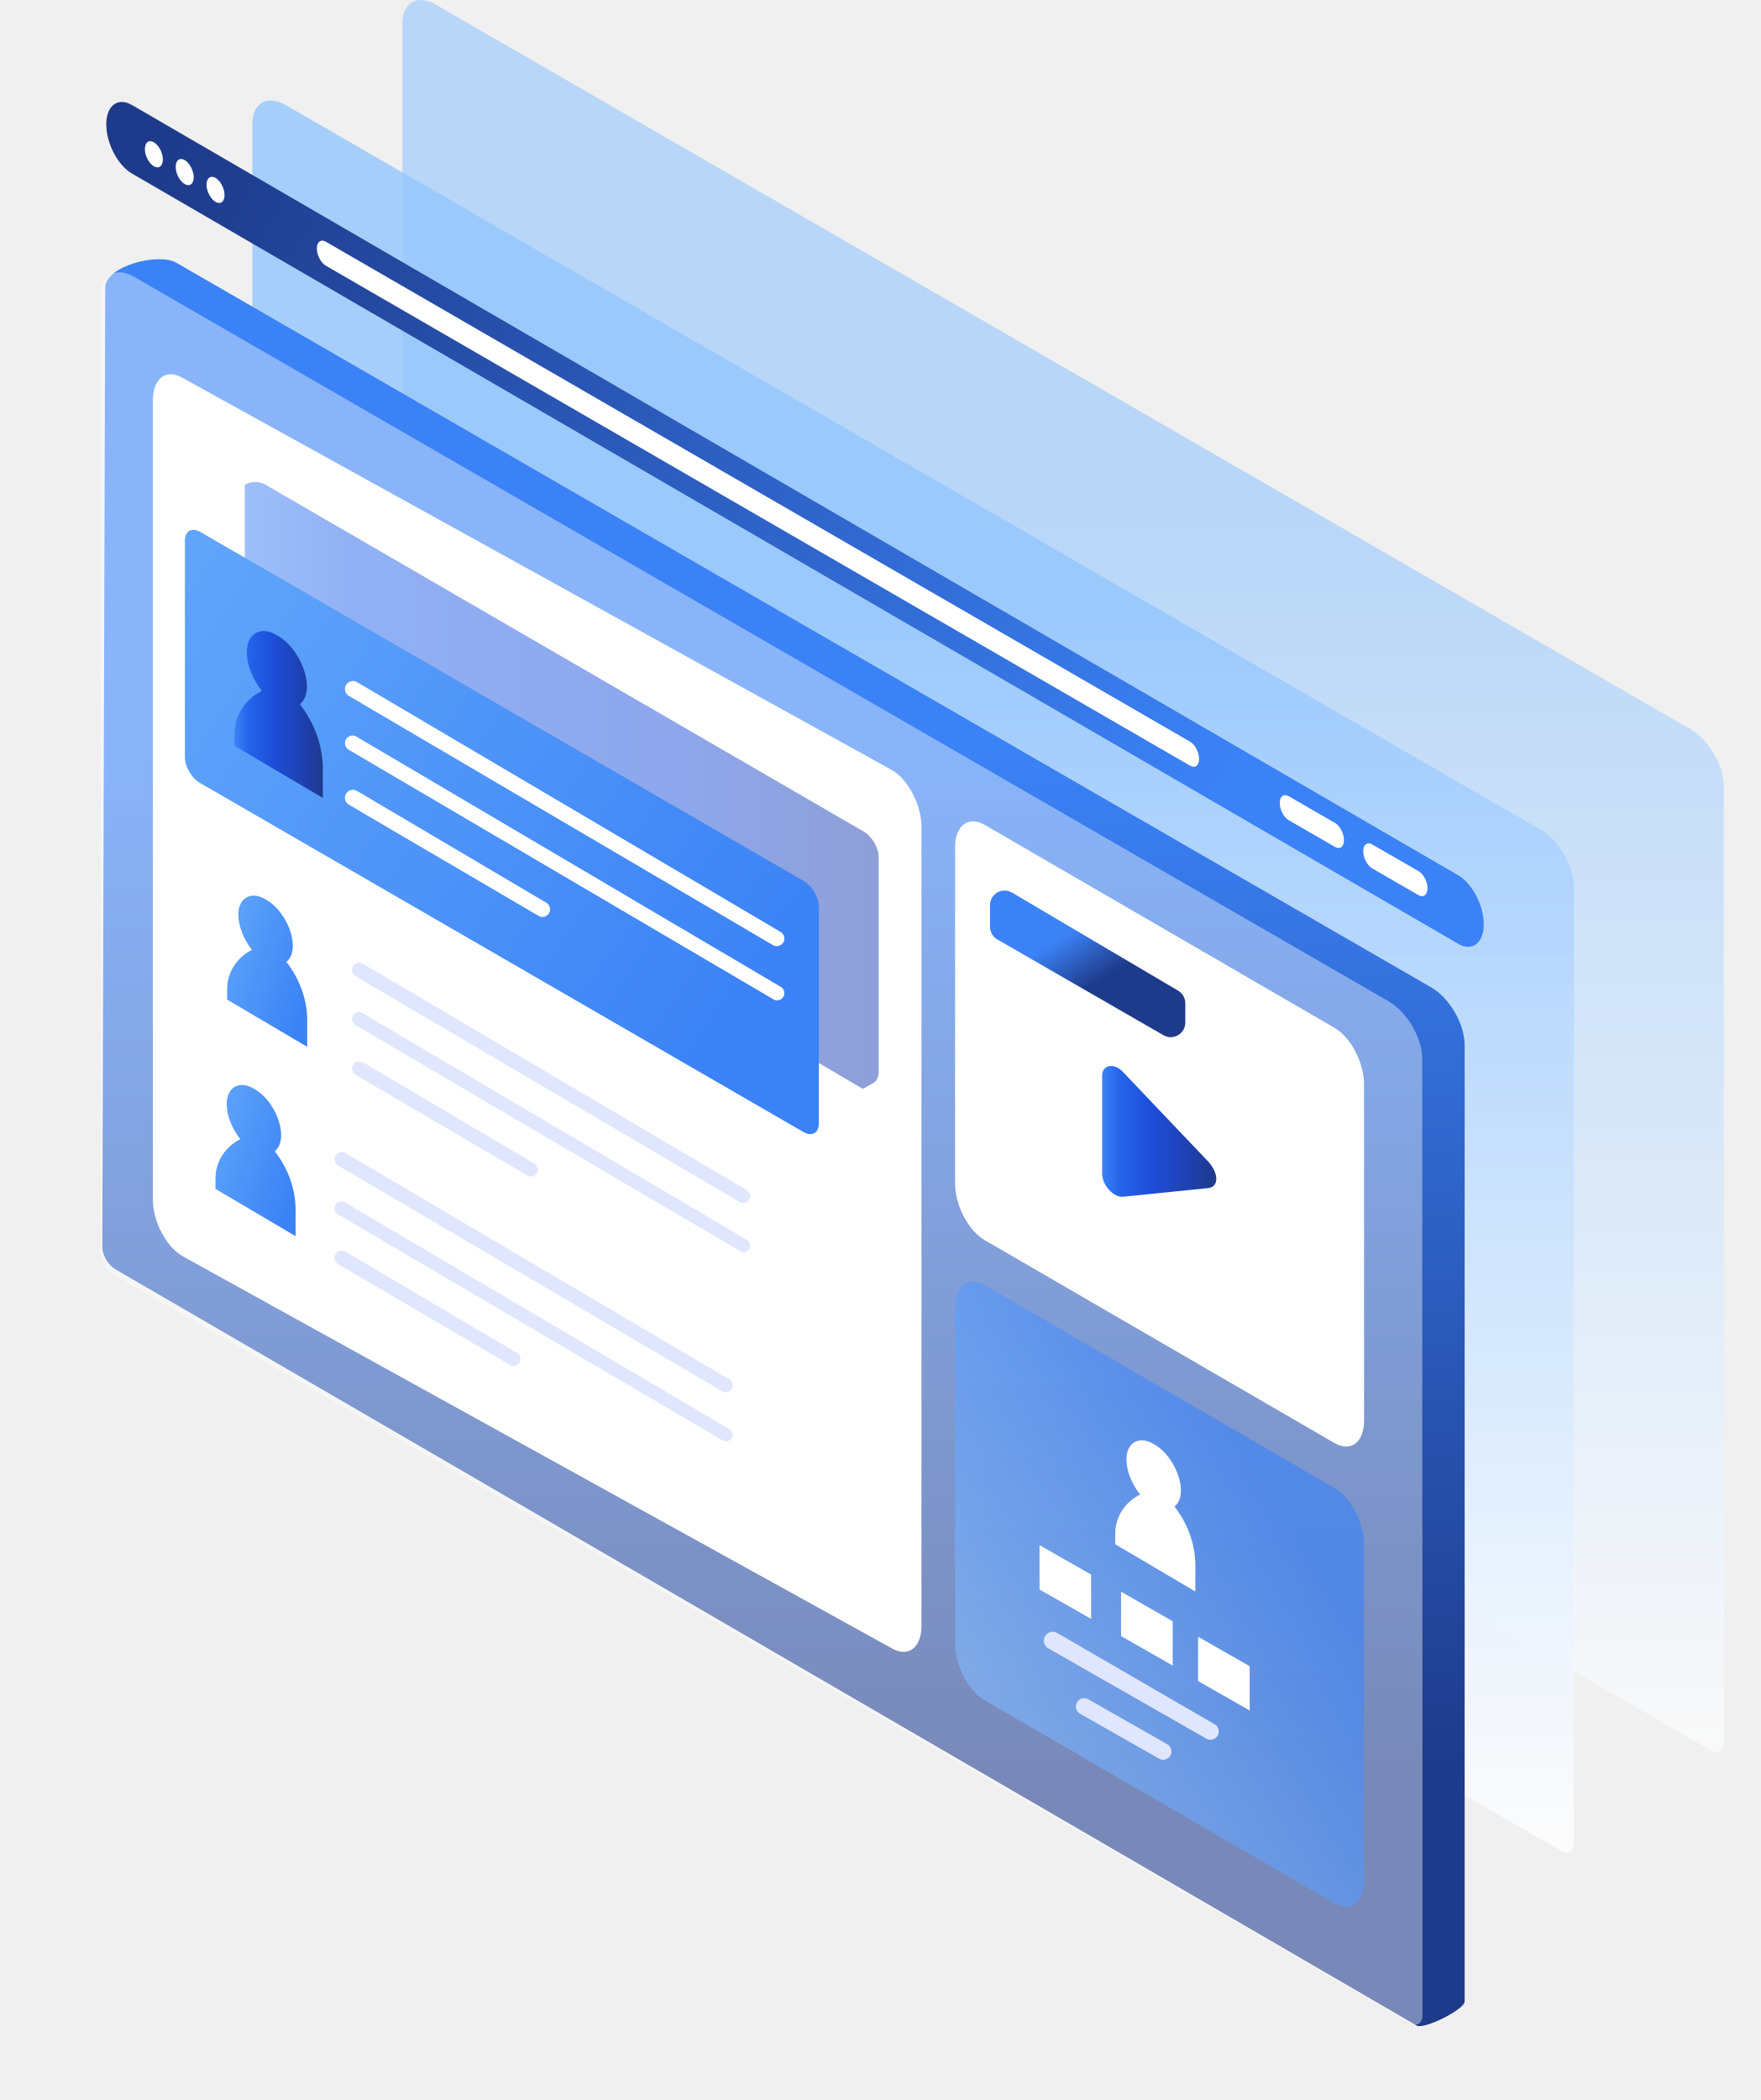
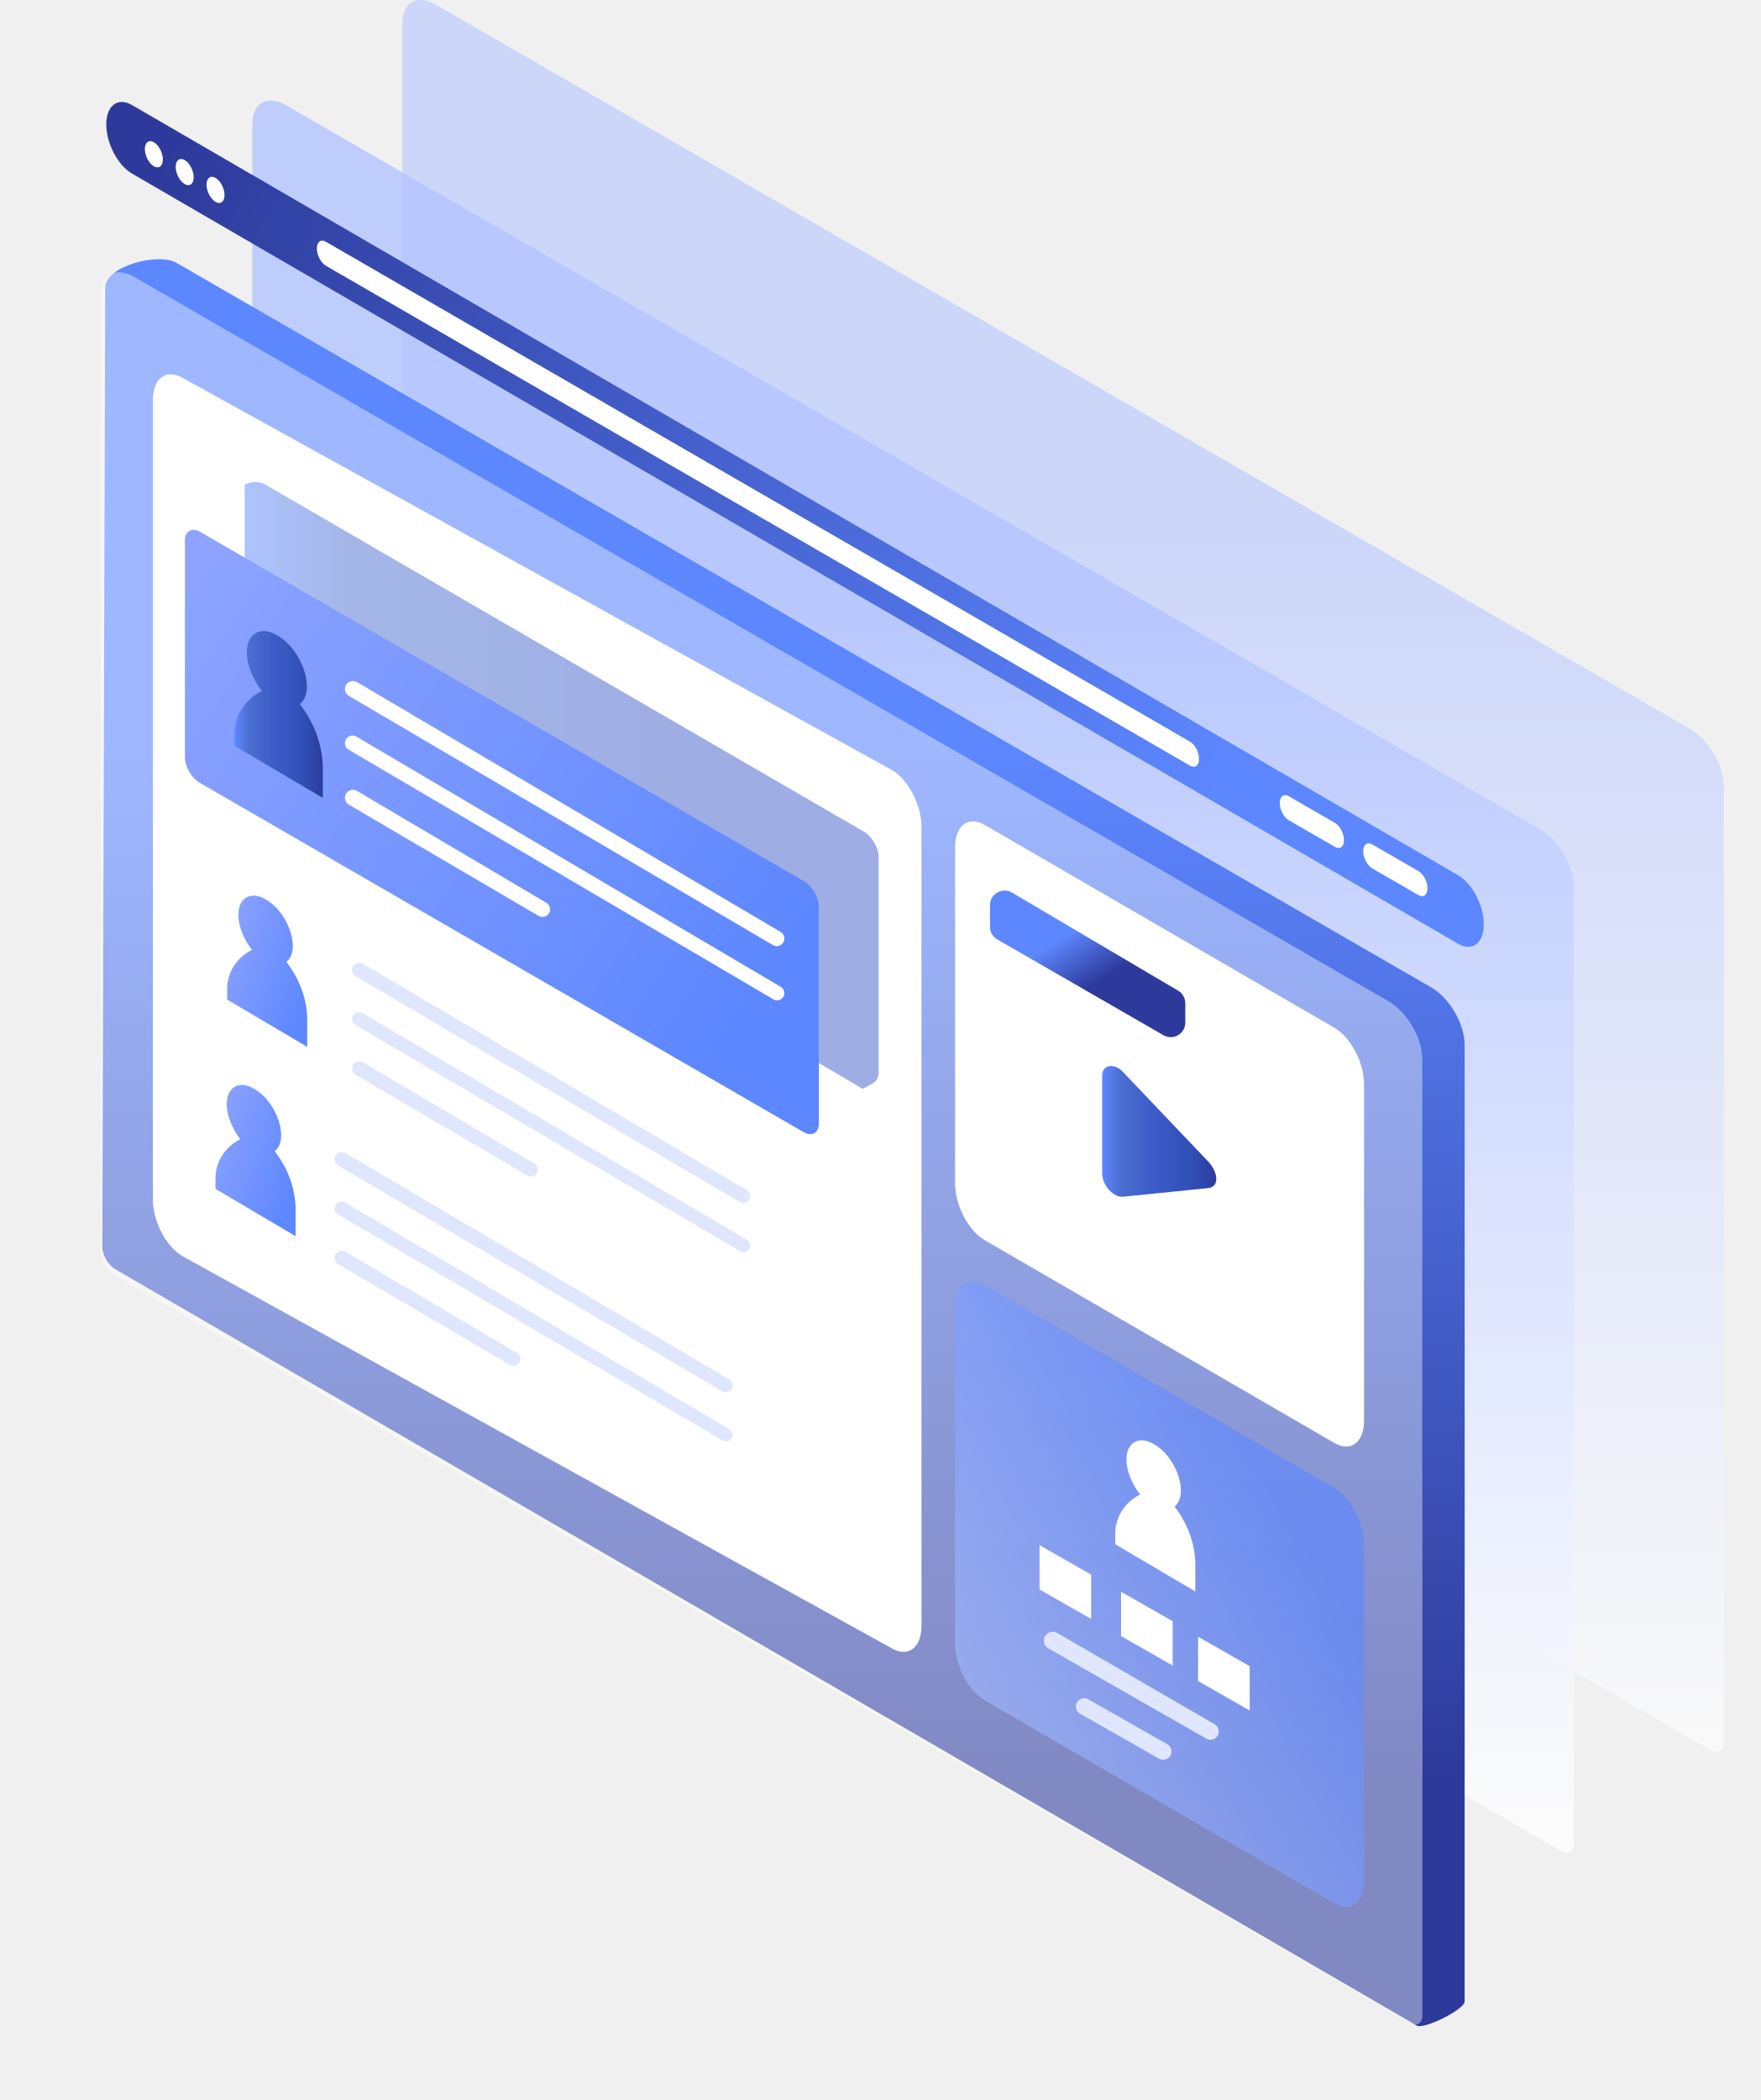
<svg xmlns="http://www.w3.org/2000/svg" width="1209" height="1442" fill="none">
  <path fill="url(#a)" fill-opacity=".6" d="M299.286 3.163c-12.689-7.334-22.952-1.486-22.952 13.115v656.574c0 5.596 3.935 12.416 8.842 15.301l890.004 513.787c4.87 2.82 8.82.54 8.82-5.06V540.311c0-14.591-10.28-32.329-23.01-39.674L299.286 3.163Z" />
  <path fill="url(#b)" fill-opacity=".8" d="M196.286 72.163c-12.689-7.334-22.952-1.486-22.952 13.115v656.574c0 5.596 3.935 12.416 8.842 15.301l890.004 513.787c4.87 2.82 8.82.54 8.82-5.06V609.311c0-14.591-10.28-32.329-23.01-39.674L196.286 72.163Z" />
  <path fill="url(#c)" d="M648.783 485.09 121.286 180.509c-12.689-7.333-49.008 2.339-49.008 16.941L70.28 856.198c0 5.596 3.946 12.416 8.853 15.302l893.97 519.41c4.886 2.82 32.898-11.01 32.898-16.6V717.69c0-14.591-10.285-32.329-22.952-39.674L648.783 485.09Z" />
  <path fill="#fff" d="M976.891 1005.46V727.35c0-14.602-10.285-32.34-22.952-39.685L92.231 190.158c-12.689-7.323-22.952-1.486-22.952 13.115v656.574c0 5.596 3.935 12.427 8.842 15.301L968.18 1389.03c4.875 2.81 8.82.53 8.82-5.06V1088.3" opacity=".4" />
  <path fill="#fff" d="M612.537 1131.85 125.373 862.58C114.127 856.084 105 838.663 105 823.657V274.85c0-15.007 9.127-21.901 20.373-15.405l487.164 269.284c11.245 6.496 20.373 23.929 20.373 38.936v548.805c0 14.98-9.128 21.88-20.373 15.38Z" />
  <path fill="url(#d)" fill-opacity=".5" d="M168.074 332.906v153.04c0 6.681 4.858 14.576 10.324 17.612l414.181 244.136 6.68-3.644c2.429-1.215 4.251-4.251 4.251-7.288V588.581c0-6.681-4.859-14.576-10.324-17.612l-411.752-238.67c-4.251-1.822-9.109-1.822-13.36.607Z" />
  <path fill="url(#e)" d="M137.324 365.12c-5.466-3.037-10.324-.608-10.324 6.073v148.789c0 6.68 4.858 14.575 10.324 17.612l414.788 239.884c5.466 3.037 10.324.608 10.324-6.073V622.616c0-6.68-4.858-14.575-10.324-17.612L137.324 365.12Z" />
  <path fill="#fff" d="M236.922 473.116c0-4.249 4.619-6.888 8.28-4.73l290.972 171.539a5.24 5.24 0 0 1 2.578 4.512c0 4.051-4.4 6.569-7.892 4.517L239.632 477.85a5.49 5.49 0 0 1-2.71-4.734ZM236.922 510.31c0-4.047 4.4-6.56 7.886-4.505l291.495 171.847a4.976 4.976 0 0 1 2.449 4.287c0 3.848-4.18 6.24-7.497 4.291L239.503 514.818a5.228 5.228 0 0 1-2.581-4.508ZM236.922 547.811c0-4.246 4.619-6.883 8.276-4.723l130.041 76.792a5.242 5.242 0 0 1 2.578 4.515c0 4.052-4.4 6.573-7.896 4.524l-130.287-76.375a5.486 5.486 0 0 1-2.712-4.733Z" />
  <path fill="url(#f)" d="M205.95 483.544c3.036-2.429 4.858-6.68 4.858-12.146 0-12.753-9.109-29.15-20.648-35.223-10.932-6.681-20.649-1.215-20.649 11.538 0 9.11 4.252 18.827 10.325 26.722-10.932 5.465-18.827 16.397-18.827 29.758v7.895l60.73 35.83v-17.004c.608-17.612-5.465-34.009-15.789-47.37Z" />
  <path fill="#DFE6FD" d="M241.776 666.065c0-3.85 4.185-6.241 7.501-4.285l263.616 155.411a4.745 4.745 0 0 1 2.335 4.088c0 3.67-3.986 5.951-7.15 4.092L244.23 670.354a4.976 4.976 0 0 1-2.454-4.289ZM241.776 699.763c0-3.666 3.985-5.943 7.144-4.081l264.089 155.691a4.508 4.508 0 0 1 2.219 3.884c0 3.486-3.787 5.653-6.792 3.887L244.114 703.848a4.736 4.736 0 0 1-2.338-4.085ZM241.776 733.738c0-3.848 4.184-6.236 7.497-4.28l117.815 69.572a4.751 4.751 0 0 1 2.336 4.091c0 3.672-3.987 5.956-7.154 4.099l-118.038-69.194a4.971 4.971 0 0 1-2.456-4.288Z" />
  <path fill="url(#g)" d="M196.715 660.513c2.751-2.201 4.402-6.053 4.402-11.004 0-11.555-8.253-26.41-18.707-31.912-9.904-6.053-18.707-1.101-18.707 10.454 0 8.253 3.851 17.056 9.353 24.209-9.903 4.951-17.056 14.855-17.056 26.96v7.152l55.021 32.462v-15.405c.55-15.956-4.952-30.812-14.306-42.916Z" />
  <path fill="#DFE6FD" d="M229.776 796.065c0-3.85 4.185-6.241 7.501-4.285l263.616 155.411a4.745 4.745 0 0 1 2.335 4.088c0 3.67-3.986 5.951-7.15 4.092L232.23 800.354a4.976 4.976 0 0 1-2.454-4.289ZM229.776 829.763c0-3.666 3.985-5.943 7.144-4.081l264.089 155.691a4.508 4.508 0 0 1 2.219 3.884c0 3.486-3.787 5.653-6.792 3.887L232.114 833.848a4.736 4.736 0 0 1-2.338-4.085ZM229.776 863.738c0-3.848 4.184-6.236 7.497-4.28l117.815 69.572a4.751 4.751 0 0 1 2.336 4.091c0 3.672-3.987 5.956-7.154 4.099l-118.038-69.194a4.971 4.971 0 0 1-2.456-4.288Z" />
  <path fill="url(#h)" d="M188.715 790.513c2.751-2.201 4.402-6.053 4.402-11.004 0-11.555-8.253-26.41-18.707-31.912-9.904-6.053-18.707-1.101-18.707 10.454 0 8.253 3.851 17.056 9.353 24.209-9.903 4.951-17.056 14.855-17.056 26.96v7.152l55.021 32.462v-15.405c.55-15.956-4.952-30.812-14.306-42.916Z" />
  <path fill="url(#i)" d="m916.537 1306.85-240.164-139.27c-11.246-6.5-20.373-23.92-20.373-38.92V897.85c0-15.007 9.127-21.901 20.373-15.405l240.164 139.285c11.245 6.49 20.373 23.93 20.373 38.93v230.81c0 14.98-9.128 21.88-20.373 15.38Z" opacity=".65" />
  <path fill="#DFE6FD" d="M837.103 1188.93c0 4.38-4.734 7.13-8.538 4.95l-108.491-61.99a6.11 6.11 0 0 1-3.074-5.3c0-4.7 5.094-7.64 9.161-5.28l108.098 62.68a5.706 5.706 0 0 1 2.844 4.94ZM804.602 1202.66c0 4.37-4.721 7.12-8.521 4.95l-54.2-30.85a5.7 5.7 0 0 1-2.881-4.95c0-4.38 4.721-7.12 8.522-4.96l54.199 30.85a5.716 5.716 0 0 1 2.881 4.96Z" />
  <path fill="#fff" d="m714 1061 35.452 20.23v30.44L714 1091.44V1061ZM770 1093l35.452 20.23v30.44L770 1123.44V1093ZM822.908 1123.89l35.452 20.24v30.43l-35.452-20.23v-30.44ZM806.715 1034.51c2.751-2.2 4.402-6.05 4.402-11 0-11.56-8.253-26.411-18.707-31.913-9.904-6.053-18.707-1.101-18.707 10.453 0 8.25 3.851 17.06 9.353 24.21-9.903 4.95-17.056 14.86-17.056 26.96v7.15l55.021 32.46v-15.4c.55-15.96-4.952-30.81-14.306-42.92ZM916.537 990.851 676.373 851.58C665.127 845.084 656 827.663 656 812.657V581.85c0-15.007 9.127-21.901 20.373-15.405l240.164 139.284c11.245 6.496 20.373 23.929 20.373 38.936v230.806c0 14.982-9.128 21.875-20.373 15.38Z" />
  <path fill="url(#j)" d="m830.215 815.783-58.374 5.936c-6.926.99-14.841-7.915-14.841-15.83V738.61c0-7.915 8.905-8.904 14.841-1.979l58.374 61.343c6.926 7.915 6.926 16.819 0 17.809l-58.374 5.936c-6.926.99-14.841-7.915-14.841-15.83V738.61c0-7.915 8.905-8.904 14.841-1.979l58.374 61.343c6.926 7.915 6.926 16.819 0 17.809Z" />
  <path fill="url(#k)" d="M680 621.515c0-7.741 8.417-12.547 15.083-8.612l114.12 67.363a10 10 0 0 1 4.917 8.612v13.308c0 7.695-8.327 12.507-14.994 8.664l-114.12-65.777a10.002 10.002 0 0 1-5.006-8.664v-14.894Z" />
  <path fill="url(#l)" d="M1001.48 648.032 90.651 119.178C80.908 113.542 73 98.458 73 85.454c0-12.991 7.908-18.96 17.651-13.338L1001.48 600.97c9.75 5.636 17.64 20.72 17.64 33.711 0 13.005-7.91 18.974-17.64 13.351Z" />
  <path fill="#fff" d="M100.745 108.037c-2.052-4.821-1.504-9.67 1.223-10.83 2.727-1.16 6.601 1.807 8.652 6.628 2.051 4.821 1.504 9.67-1.223 10.83-2.727 1.161-6.601-1.807-8.652-6.628ZM121.922 120.26c-2.052-4.822-1.504-9.67 1.223-10.831 2.727-1.16 6.601 1.808 8.652 6.629 2.051 4.821 1.504 9.67-1.223 10.83-2.727 1.16-6.601-1.807-8.652-6.628ZM143.104 132.494c-2.051-4.821-1.504-9.67 1.223-10.83 2.727-1.161 6.601 1.807 8.652 6.628 2.052 4.821 1.504 9.67-1.223 10.83-2.727 1.161-6.601-1.807-8.652-6.628ZM817.396 525.758 223.813 182.453c-3.414-1.964-6.174-7.253-6.174-11.797 0-4.545 2.76-6.637 6.174-4.673l593.583 343.305c3.414 1.964 6.175 7.253 6.175 11.798.051 4.544-2.709 6.636-6.175 4.672ZM916.935 581.542l-31.76-18.332c-3.402-1.977-6.175-7.253-6.175-11.798 0-4.557 2.773-6.636 6.175-4.672l31.76 18.331c3.414 1.977 6.187 7.254 6.187 11.798 0 4.557-2.773 6.65-6.187 4.673ZM974.279 614.649l-31.747-18.332c-3.402-1.976-6.175-7.253-6.175-11.797 0-4.557 2.773-6.637 6.175-4.673l31.76 18.332c3.415 1.977 6.188 7.253 6.188 11.797-.013 4.558-2.786 6.612-6.201 4.673Z" />
  <defs>
    <linearGradient id="a" x1="730.174" x2="730.174" y1="336.35" y2="1197.62" gradientUnits="userSpaceOnUse">
-       <stop offset=".02" stop-color="#93c5fd" />
+       <stop offset=".02" stop-color="#b3c4ff" />
      <stop offset="1" stop-color="#fff" />
    </linearGradient>
    <linearGradient id="b" x1="627.174" x2="627.174" y1="405.35" y2="1266.62" gradientUnits="userSpaceOnUse">
-       <stop offset=".02" stop-color="#93c5fd" />
+       <stop offset=".02" stop-color="#b3c4ff" />
      <stop offset="1" stop-color="#fff" />
    </linearGradient>
    <linearGradient id="c" x1="539.146" x2="539.146" y1="500.505" y2="1221.33" gradientUnits="userSpaceOnUse">
-       <stop offset=".02" stop-color="#3b82f6" />
-       <stop offset="1" stop-color="#1e3a8a" />
+       <stop offset=".02" stop-color="#5d87ff" />
+       <stop offset="1" stop-color="#2d3a9b" />
    </linearGradient>
    <linearGradient id="d" x1="168.022" x2="603.4" y1="539.289" y2="539.289" gradientUnits="userSpaceOnUse">
-       <stop stop-color="#3b82f6" />
-       <stop offset=".168" stop-color="#2563eb" />
-       <stop offset=".7" stop-color="#1d4ed8" />
-       <stop offset="1" stop-color="#1e40af" />
+       <stop stop-color="#5d87ff" />
+       <stop offset=".168" stop-color="#4b6fd1" />
+       <stop offset=".7" stop-color="#3d5cc8" />
+       <stop offset="1" stop-color="#3d5cc8" />
    </linearGradient>
    <linearGradient id="e" x1="169.87" x2="573.667" y1="333.915" y2="608.791" gradientUnits="userSpaceOnUse">
-       <stop stop-color="#60a5fa" />
-       <stop offset="1" stop-color="#3b82f6" />
+       <stop stop-color="#8da3ff" />
+       <stop offset="1" stop-color="#5d87ff" />
    </linearGradient>
    <linearGradient id="f" x1="161.425" x2="222.264" y1="490.089" y2="490.089" gradientUnits="userSpaceOnUse">
-       <stop stop-color="#3b82f6" />
-       <stop offset=".159" stop-color="#2563eb" />
-       <stop offset=".429" stop-color="#1d4ed8" />
-       <stop offset=".772" stop-color="#1e40af" />
-       <stop offset="1" stop-color="#1e3a8a" />
+       <stop stop-color="#5d87ff" />
+       <stop offset=".159" stop-color="#4b6fd1" />
+       <stop offset=".429" stop-color="#3d5cc8" />
+       <stop offset=".772" stop-color="#3050b8" />
+       <stop offset="1" stop-color="#2d3a9b" />
    </linearGradient>
    <linearGradient id="g" x1="161.421" x2="229.128" y1="606.999" y2="628.785" gradientUnits="userSpaceOnUse">
-       <stop stop-color="#60a5fa" />
-       <stop offset="1" stop-color="#3b82f6" />
+       <stop stop-color="#8da3ff" />
+       <stop offset="1" stop-color="#5d87ff" />
    </linearGradient>
    <linearGradient id="h" x1="153.421" x2="221.128" y1="736.999" y2="758.785" gradientUnits="userSpaceOnUse">
-       <stop stop-color="#60a5fa" />
-       <stop offset="1" stop-color="#3b82f6" />
+       <stop stop-color="#8da3ff" />
+       <stop offset="1" stop-color="#5d87ff" />
    </linearGradient>
    <linearGradient id="i" x1="715.61" x2="977.416" y1="1353.79" y2="1188.92" gradientUnits="userSpaceOnUse">
-       <stop stop-color="#93c5fd" />
-       <stop offset="1" stop-color="#3b82f6" />
+       <stop stop-color="#b3c4ff" />
+       <stop offset="1" stop-color="#5d87ff" />
    </linearGradient>
    <linearGradient id="j" x1="757.073" x2="835.741" y1="777.045" y2="777.045" gradientUnits="userSpaceOnUse">
-       <stop stop-color="#3b82f6" />
-       <stop offset=".159" stop-color="#2563eb" />
-       <stop offset=".429" stop-color="#1d4ed8" />
-       <stop offset=".772" stop-color="#1e40af" />
-       <stop offset="1" stop-color="#1e3a8a" />
+       <stop stop-color="#5d87ff" />
+       <stop offset=".159" stop-color="#4b6fd1" />
+       <stop offset=".429" stop-color="#3d5cc8" />
+       <stop offset=".772" stop-color="#3050b8" />
+       <stop offset="1" stop-color="#2d3a9b" />
    </linearGradient>
    <linearGradient id="k" x1="760.736" x2="781.953" y1="623.159" y2="656.936" gradientUnits="userSpaceOnUse">
-       <stop offset=".02" stop-color="#3b82f6" />
-       <stop offset="1" stop-color="#1e3a8a" />
+       <stop offset=".02" stop-color="#5d87ff" />
+       <stop offset="1" stop-color="#2d3a9b" />
    </linearGradient>
    <linearGradient id="l" x1="861.628" x2="109.549" y1="536.144" y2="111.136" gradientUnits="userSpaceOnUse">
-       <stop offset=".02" stop-color="#3b82f6" />
-       <stop offset="1" stop-color="#1e3a8a" />
+       <stop offset=".02" stop-color="#5d87ff" />
+       <stop offset="1" stop-color="#2d3a9b" />
    </linearGradient>
  </defs>
</svg>
